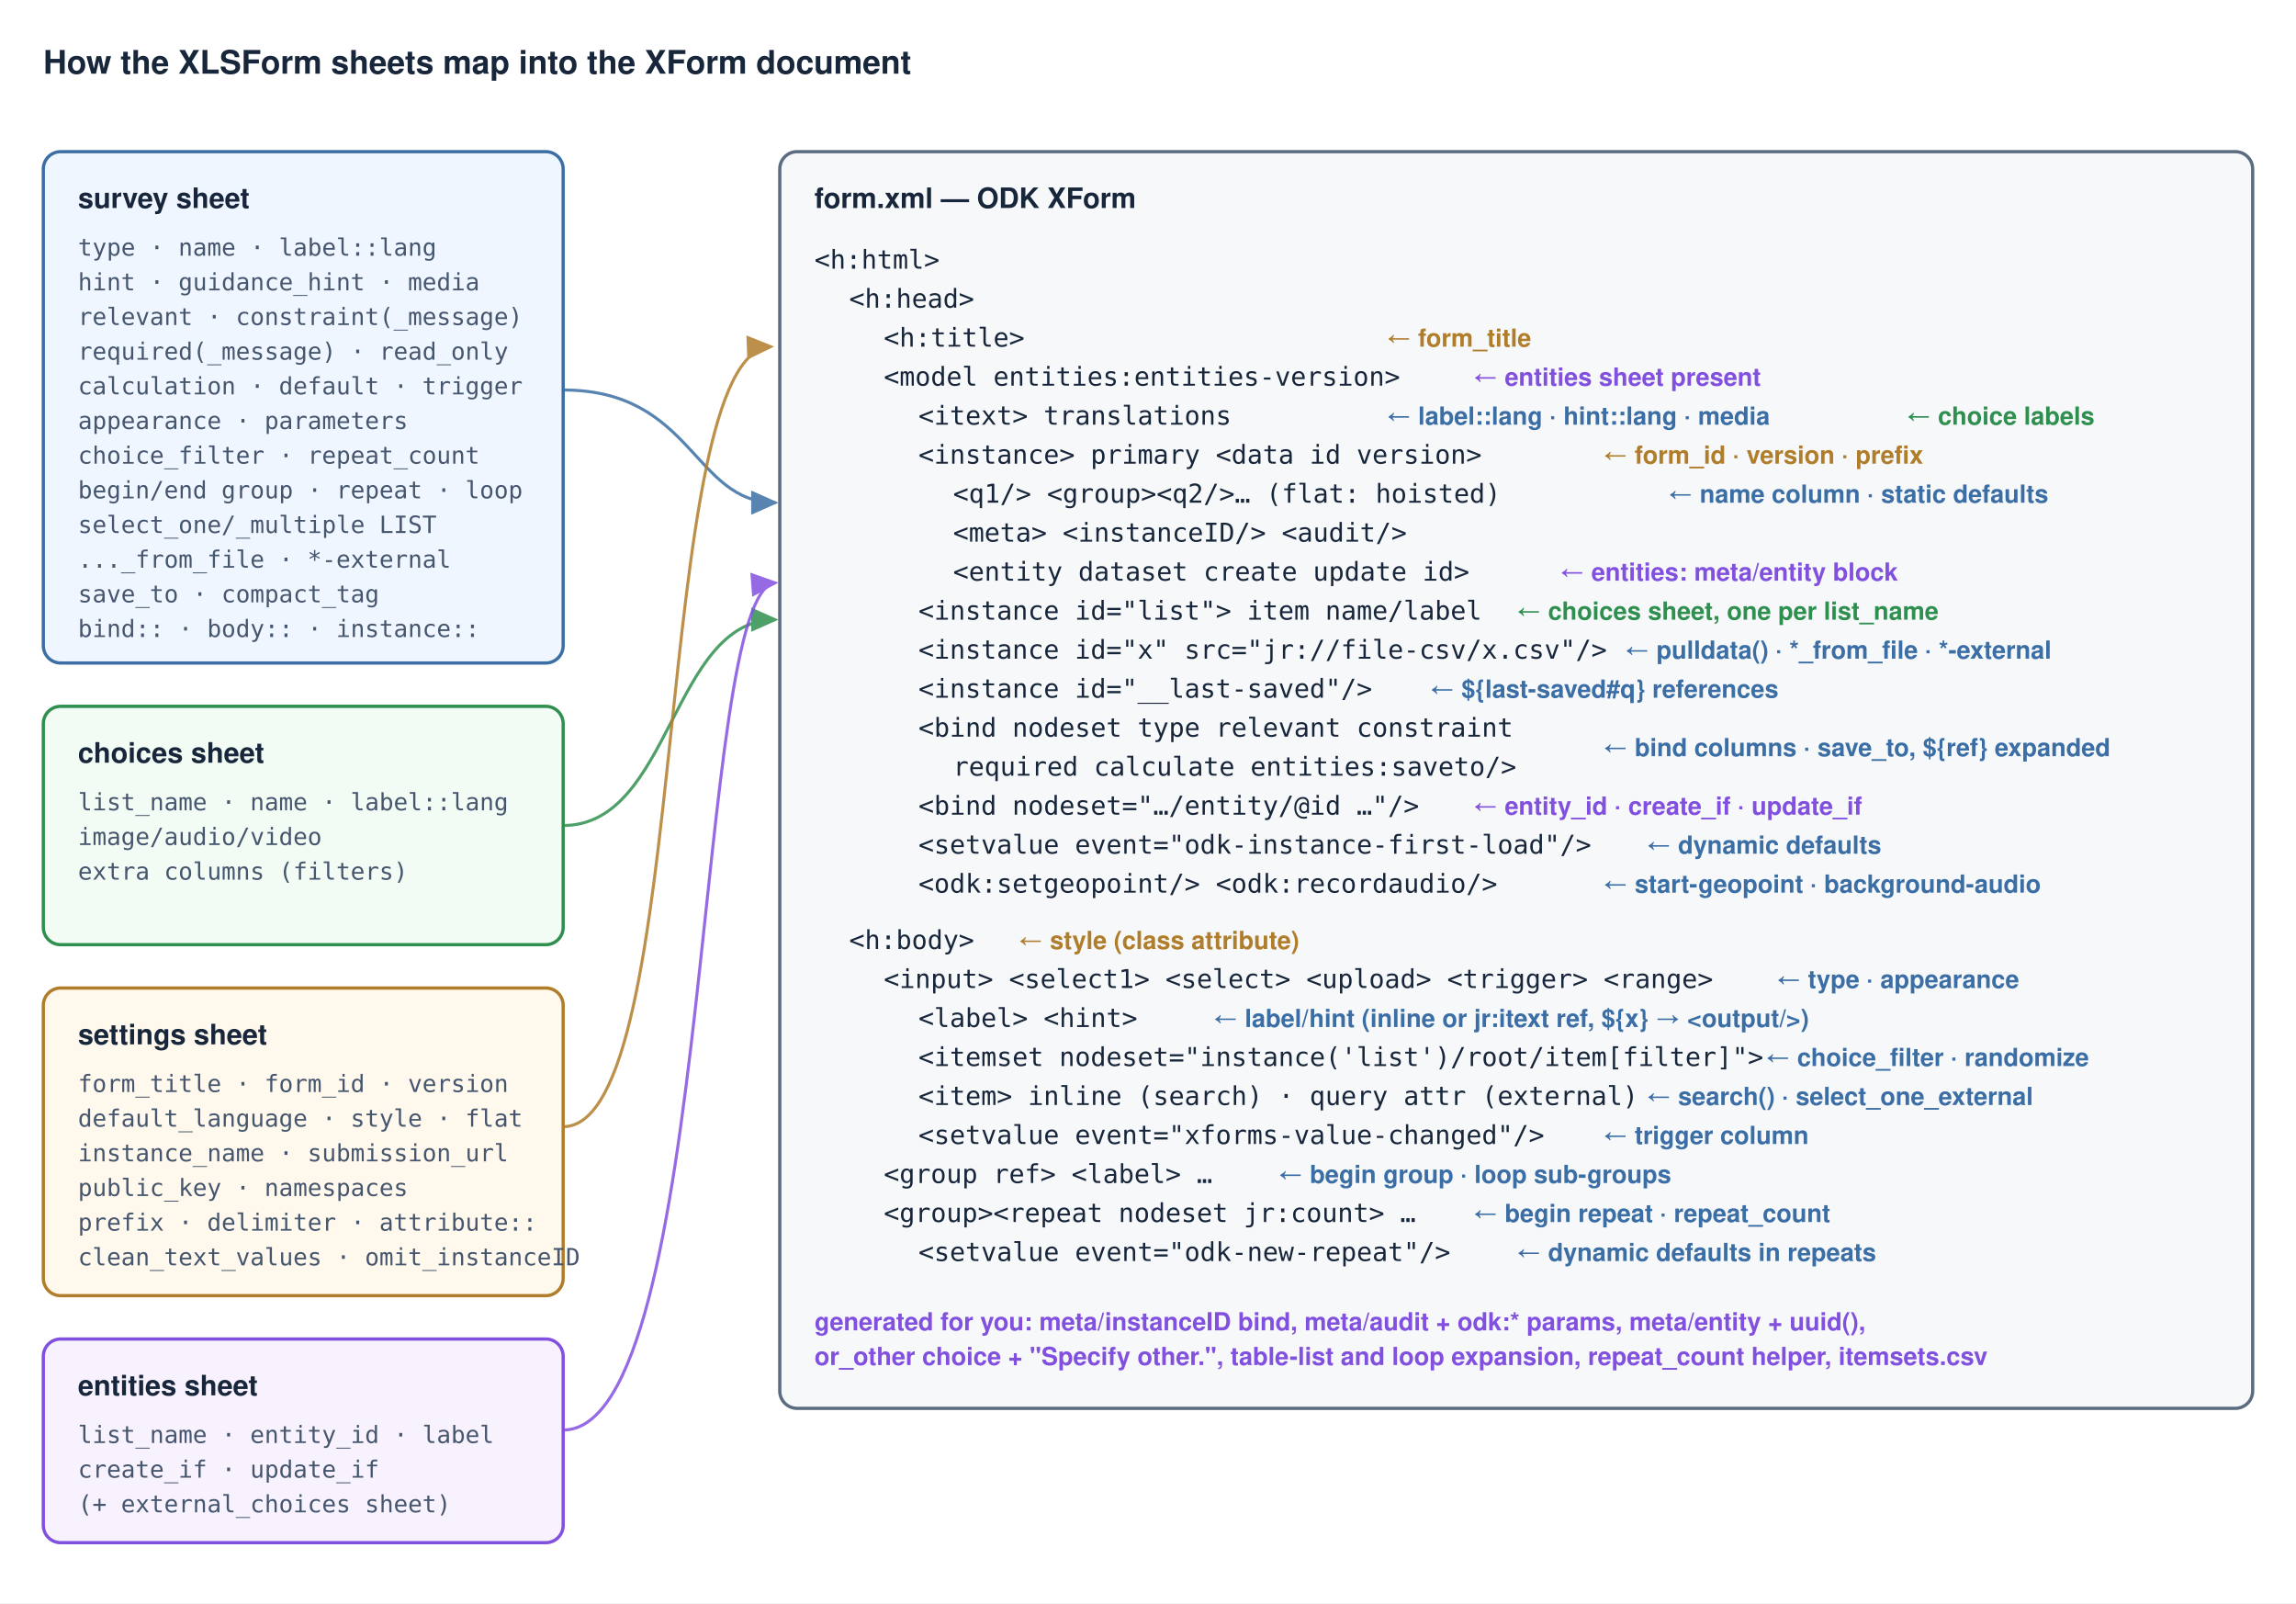
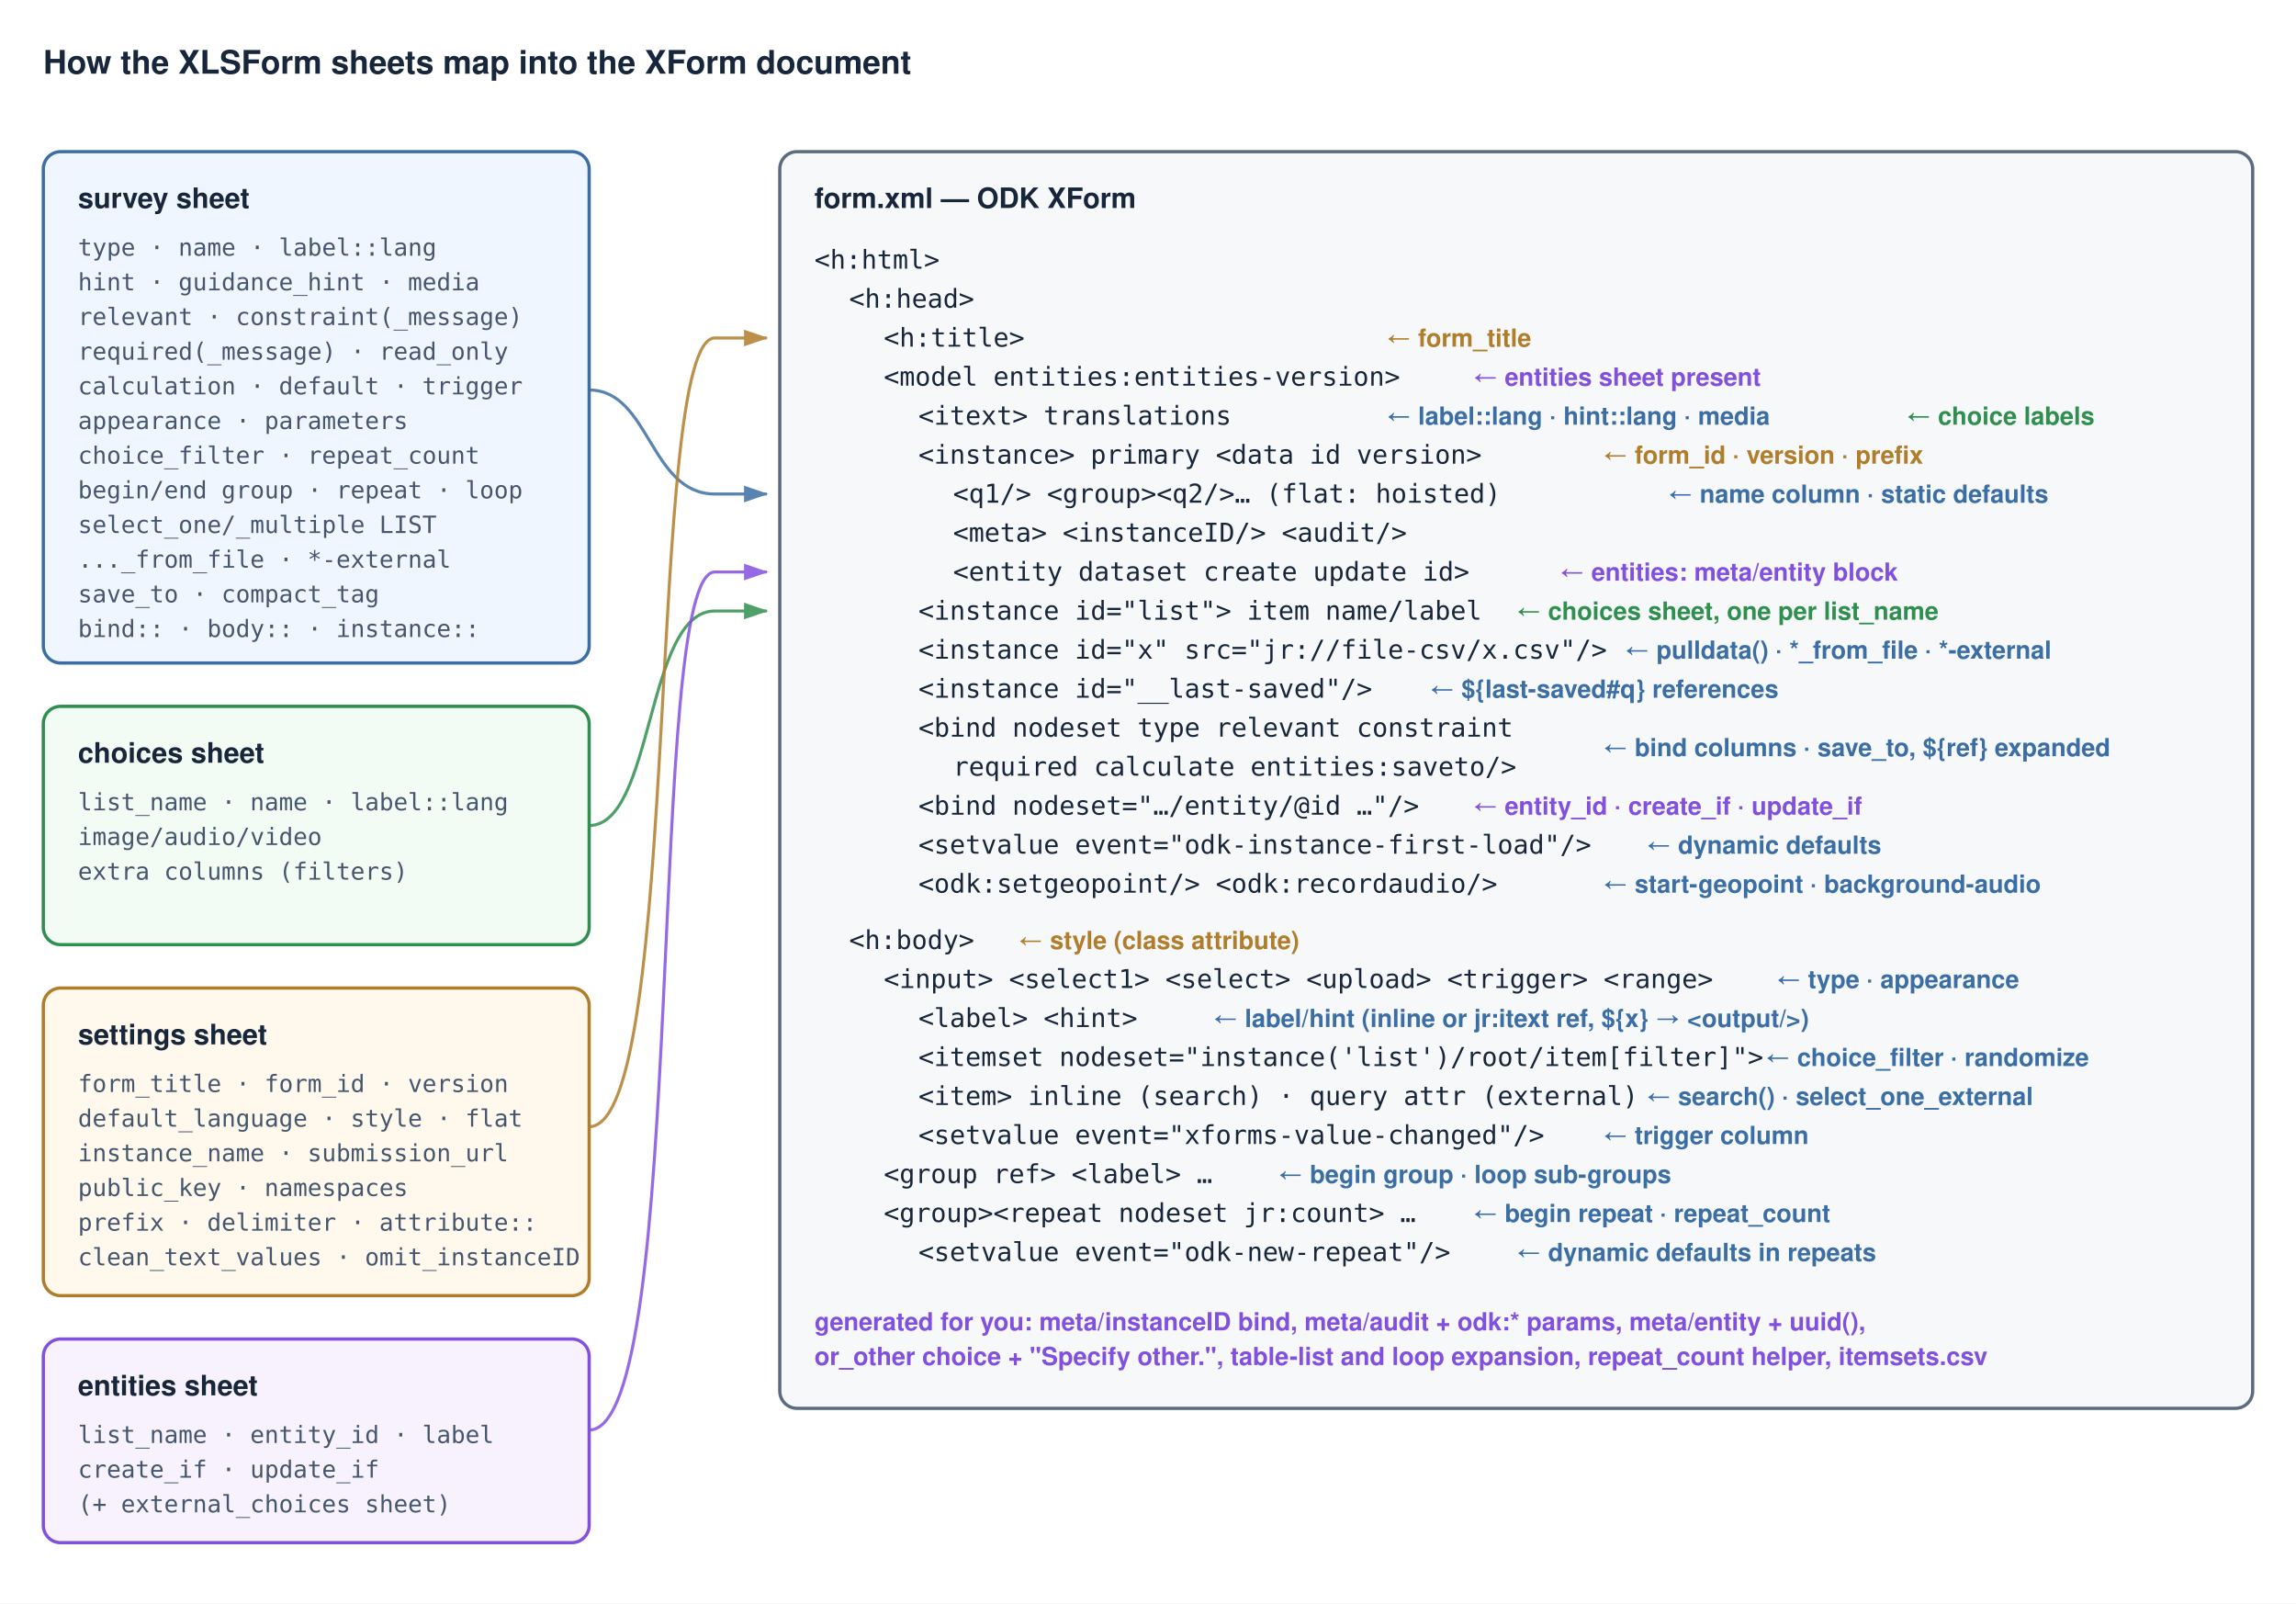
<svg xmlns="http://www.w3.org/2000/svg" viewBox="0 0 1060 740" font-family="-apple-system, 'Segoe UI', Helvetica, Arial, sans-serif">
  <style>
    .bg { fill: #ffffff; }
    .survey { fill: #f0f6ff; stroke: #3b6ea5; stroke-width: 1.5; }
    .choices { fill: #f2fbf4; stroke: #2f8f4e; stroke-width: 1.5; }
    .settings { fill: #fff8ec; stroke: #b07d2b; stroke-width: 1.5; }
    .entities { fill: #f7f2fd; stroke: #8250df; stroke-width: 1.5; }
    .doc { fill: #f7f8fa; stroke: #5b6b80; stroke-width: 1.5; }
    .title { font-size: 15px; font-weight: 600; fill: #17263a; }
    .mod { font-size: 13px; font-weight: 600; fill: #17263a; }
    .mono { font-family: ui-monospace, 'SF Mono', Menlo, Consolas, monospace; font-size: 12px; fill: #17263a; }
    .monosmall { font-family: ui-monospace, 'SF Mono', Menlo, Consolas, monospace; font-size: 11px; fill: #45566e; }
    .asurvey { font-size: 11.5px; fill: #3b6ea5; font-weight: 600; }
    .achoices { font-size: 11.5px; fill: #2f8f4e; font-weight: 600; }
    .asettings { font-size: 11.5px; fill: #b07d2b; font-weight: 600; }
    .aentities { font-size: 11.5px; fill: #8250df; font-weight: 600; }
    .agen { font-size: 11.5px; fill: #8250df; font-weight: 600; }
    .arrow-s { stroke: #3b6ea5; stroke-width: 1.4; fill: none; marker-end: url(#hs); opacity: 0.85; }
    .arrow-c { stroke: #2f8f4e; stroke-width: 1.4; fill: none; marker-end: url(#hc); opacity: 0.85; }
    .arrow-g { stroke: #b07d2b; stroke-width: 1.4; fill: none; marker-end: url(#hg); opacity: 0.85; }
    .arrow-e { stroke: #8250df; stroke-width: 1.4; fill: none; marker-end: url(#he); opacity: 0.85; }
    @media (prefers-color-scheme: dark) {
      .bg { fill: #0e1420; }
      .survey { fill: #16233a; stroke: #6ea3dd; }
      .choices { fill: #12291b; stroke: #58b877; }
      .settings { fill: #2b2312; stroke: #d3a04c; }
      .entities { fill: #221a33; stroke: #b394f0; }
      .doc { fill: #131a26; stroke: #8fa1b8; }
      .title, .mod, .mono { fill: #e8eef7; }
      .monosmall { fill: #a7b4c6; }
      .asurvey { fill: #82b3e8; }
      .achoices { fill: #6ec78a; }
      .asettings { fill: #dcae63; }
      .aentities { fill: #b394f0; }
      .agen { fill: #b394f0; }
      .arrow-s { stroke: #82b3e8; }
      .arrow-c { stroke: #6ec78a; }
      .arrow-g { stroke: #dcae63; }
      .arrow-e { stroke: #b394f0; }
    }
  </style>
  <defs>
-     <marker id="hs" markerWidth="9" markerHeight="8" refX="8" refY="4" orient="auto">
-       <path d="M0,0 L9,4 L0,8 z" fill="#3b6ea5" />
+     <marker id="hs" markerWidth="8" markerHeight="5.5" refX="7.5" refY="2.75" orient="auto">
+       <path d="M0,0 L8,2.75 L0,5.5 z" fill="#3b6ea5" />
    </marker>
-     <marker id="hc" markerWidth="9" markerHeight="8" refX="8" refY="4" orient="auto">
-       <path d="M0,0 L9,4 L0,8 z" fill="#2f8f4e" />
+     <marker id="hc" markerWidth="8" markerHeight="5.5" refX="7.5" refY="2.75" orient="auto">
+       <path d="M0,0 L8,2.75 L0,5.5 z" fill="#2f8f4e" />
    </marker>
-     <marker id="hg" markerWidth="9" markerHeight="8" refX="8" refY="4" orient="auto">
-       <path d="M0,0 L9,4 L0,8 z" fill="#b07d2b" />
+     <marker id="hg" markerWidth="8" markerHeight="5.5" refX="7.5" refY="2.75" orient="auto">
+       <path d="M0,0 L8,2.75 L0,5.5 z" fill="#b07d2b" />
    </marker>
-     <marker id="he" markerWidth="9" markerHeight="8" refX="8" refY="4" orient="auto">
-       <path d="M0,0 L9,4 L0,8 z" fill="#8250df" />
+     <marker id="he" markerWidth="8" markerHeight="5.5" refX="7.5" refY="2.75" orient="auto">
+       <path d="M0,0 L8,2.75 L0,5.5 z" fill="#8250df" />
    </marker>
  </defs>
  <rect class="bg" x="0" y="0" width="1060" height="740" />
  <text class="title" x="20" y="34">How the XLSForm sheets map into the XForm document</text>
-   <rect rx="8" class="survey" x="20" y="70" width="240" height="236" />
+   <rect rx="8" class="survey" x="20" y="70" width="252" height="236" />
  <text class="mod" x="36" y="96">survey sheet</text>
  <text class="monosmall" x="36" y="118">type · name · label::lang</text>
  <text class="monosmall" x="36" y="134">hint · guidance_hint · media</text>
  <text class="monosmall" x="36" y="150">relevant · constraint(_message)</text>
  <text class="monosmall" x="36" y="166">required(_message) · read_only</text>
  <text class="monosmall" x="36" y="182">calculation · default · trigger</text>
  <text class="monosmall" x="36" y="198">appearance · parameters</text>
  <text class="monosmall" x="36" y="214">choice_filter · repeat_count</text>
  <text class="monosmall" x="36" y="230">begin/end group · repeat · loop</text>
  <text class="monosmall" x="36" y="246">select_one/_multiple LIST</text>
  <text class="monosmall" x="36" y="262">..._from_file · *-external</text>
  <text class="monosmall" x="36" y="278">save_to · compact_tag</text>
  <text class="monosmall" x="36" y="294">bind:: · body:: · instance::</text>
-   <rect rx="8" class="choices" x="20" y="326" width="240" height="110" />
+   <rect rx="8" class="choices" x="20" y="326" width="252" height="110" />
  <text class="mod" x="36" y="352">choices sheet</text>
  <text class="monosmall" x="36" y="374">list_name · name · label::lang</text>
  <text class="monosmall" x="36" y="390">image/audio/video</text>
  <text class="monosmall" x="36" y="406">extra columns (filters)</text>
-   <rect rx="8" class="settings" x="20" y="456" width="240" height="142" />
+   <rect rx="8" class="settings" x="20" y="456" width="252" height="142" />
  <text class="mod" x="36" y="482">settings sheet</text>
  <text class="monosmall" x="36" y="504">form_title · form_id · version</text>
  <text class="monosmall" x="36" y="520">default_language · style · flat</text>
  <text class="monosmall" x="36" y="536">instance_name · submission_url</text>
  <text class="monosmall" x="36" y="552">public_key · namespaces</text>
  <text class="monosmall" x="36" y="568">prefix · delimiter · attribute::</text>
  <text class="monosmall" x="36" y="584">clean_text_values · omit_instanceID</text>
-   <rect rx="8" class="entities" x="20" y="618" width="240" height="94" />
+   <rect rx="8" class="entities" x="20" y="618" width="252" height="94" />
  <text class="mod" x="36" y="644">entities sheet</text>
  <text class="monosmall" x="36" y="666">list_name · entity_id · label</text>
  <text class="monosmall" x="36" y="682">create_if · update_if</text>
  <text class="monosmall" x="36" y="698">(+ external_choices sheet)</text>
  <rect rx="8" class="doc" x="360" y="70" width="680" height="580" />
  <text class="mod" x="376" y="96">form.xml — ODK XForm</text>
  <text class="mono" x="376" y="124">&lt;h:html&gt;</text>
  <text class="mono" x="392" y="142">&lt;h:head&gt;</text>
  <text class="mono" x="408" y="160">&lt;h:title&gt;</text>
  <text class="asettings" x="640" y="160">← form_title</text>
  <text class="mono" x="408" y="178">&lt;model entities:entities-version&gt;</text>
  <text class="aentities" x="680" y="178">← entities sheet present</text>
  <text class="mono" x="424" y="196">&lt;itext&gt; translations</text>
  <text class="asurvey" x="640" y="196">← label::lang · hint::lang · media</text>
  <text class="achoices" x="880" y="196">← choice labels</text>
  <text class="mono" x="424" y="214">&lt;instance&gt; primary &lt;data id version&gt;</text>
  <text class="asettings" x="740" y="214">← form_id · version · prefix</text>
  <text class="mono" x="440" y="232">&lt;q1/&gt; &lt;group&gt;&lt;q2/&gt;… (flat: hoisted)</text>
  <text class="asurvey" x="770" y="232">← name column · static defaults</text>
  <text class="mono" x="440" y="250">&lt;meta&gt; &lt;instanceID/&gt; &lt;audit/&gt;</text>
  <text class="mono" x="440" y="268">&lt;entity dataset create update id&gt;</text>
  <text class="aentities" x="720" y="268">← entities: meta/entity block</text>
  <text class="mono" x="424" y="286">&lt;instance id="list"&gt; item name/label</text>
  <text class="achoices" x="700" y="286">← choices sheet, one per list_name</text>
  <text class="mono" x="424" y="304">&lt;instance id="x" src="jr://file-csv/x.csv"/&gt;</text>
  <text class="asurvey" x="750" y="304">← pulldata() · *_from_file · *-external</text>
  <text class="mono" x="424" y="322">&lt;instance id="__last-saved"/&gt;</text>
  <text class="asurvey" x="660" y="322">← ${last-saved#q} references</text>
  <text class="mono" x="424" y="340">&lt;bind nodeset type relevant constraint</text>
  <text class="mono" x="440" y="358">required calculate entities:saveto/&gt;</text>
  <text class="asurvey" x="740" y="349">← bind columns · save_to, ${ref} expanded</text>
  <text class="mono" x="424" y="376">&lt;bind nodeset="…/entity/@id …"/&gt;</text>
  <text class="aentities" x="680" y="376">← entity_id · create_if · update_if</text>
  <text class="mono" x="424" y="394">&lt;setvalue event="odk-instance-first-load"/&gt;</text>
  <text class="asurvey" x="760" y="394">← dynamic defaults</text>
  <text class="mono" x="424" y="412">&lt;odk:setgeopoint/&gt; &lt;odk:recordaudio/&gt;</text>
  <text class="asurvey" x="740" y="412">← start-geopoint · background-audio</text>
  <text class="mono" x="392" y="438">&lt;h:body&gt;</text>
  <text class="asettings" x="470" y="438">← style (class attribute)</text>
  <text class="mono" x="408" y="456">&lt;input&gt; &lt;select1&gt; &lt;select&gt; &lt;upload&gt; &lt;trigger&gt; &lt;range&gt;</text>
  <text class="asurvey" x="820" y="456">← type · appearance</text>
  <text class="mono" x="424" y="474">&lt;label&gt; &lt;hint&gt;</text>
  <text class="asurvey" x="560" y="474">← label/hint (inline or jr:itext ref, ${x} → &lt;output/&gt;)</text>
  <text class="mono" x="424" y="492">&lt;itemset nodeset="instance('list')/root/item[filter]"&gt;</text>
  <text class="asurvey" x="815" y="492">← choice_filter · randomize</text>
  <text class="mono" x="424" y="510">&lt;item&gt; inline (search) · query attr (external)</text>
  <text class="asurvey" x="760" y="510">← search() · select_one_external</text>
  <text class="mono" x="424" y="528">&lt;setvalue event="xforms-value-changed"/&gt;</text>
  <text class="asurvey" x="740" y="528">← trigger column</text>
  <text class="mono" x="408" y="546">&lt;group ref&gt; &lt;label&gt; …</text>
  <text class="asurvey" x="590" y="546">← begin group · loop sub-groups</text>
  <text class="mono" x="408" y="564">&lt;group&gt;&lt;repeat nodeset jr:count&gt; …</text>
  <text class="asurvey" x="680" y="564">← begin repeat · repeat_count</text>
  <text class="mono" x="424" y="582">&lt;setvalue event="odk-new-repeat"/&gt;</text>
  <text class="asurvey" x="700" y="582">← dynamic defaults in repeats</text>
  <text class="agen" x="376" y="614">generated for you: meta/instanceID bind, meta/audit + odk:* params, meta/entity + uuid(),</text>
  <text class="agen" x="376" y="630">or_other choice + "Specify other.", table-list and loop expansion, repeat_count helper, itemsets.csv</text>
-   <path class="arrow-s" d="M260,180 C320,180 320,232 358,232" />
-   <path class="arrow-c" d="M260,381 C310,381 310,286 358,286" />
-   <path class="arrow-g" d="M260,520 C320,520 300,162 356,160" />
-   <path class="arrow-e" d="M260,660 C330,660 320,272 358,269" />
+   <path class="arrow-s" d="M272,180 C300,180 300,228 330,228 L354,228" />
+   <path class="arrow-c" d="M272,381 C302,381 298,282 330,282 L354,282" />
+   <path class="arrow-g" d="M272,520 C315,520 298,156 330,156 L354,156" />
+   <path class="arrow-e" d="M272,660 C318,660 298,264 330,264 L354,264" />
</svg>
